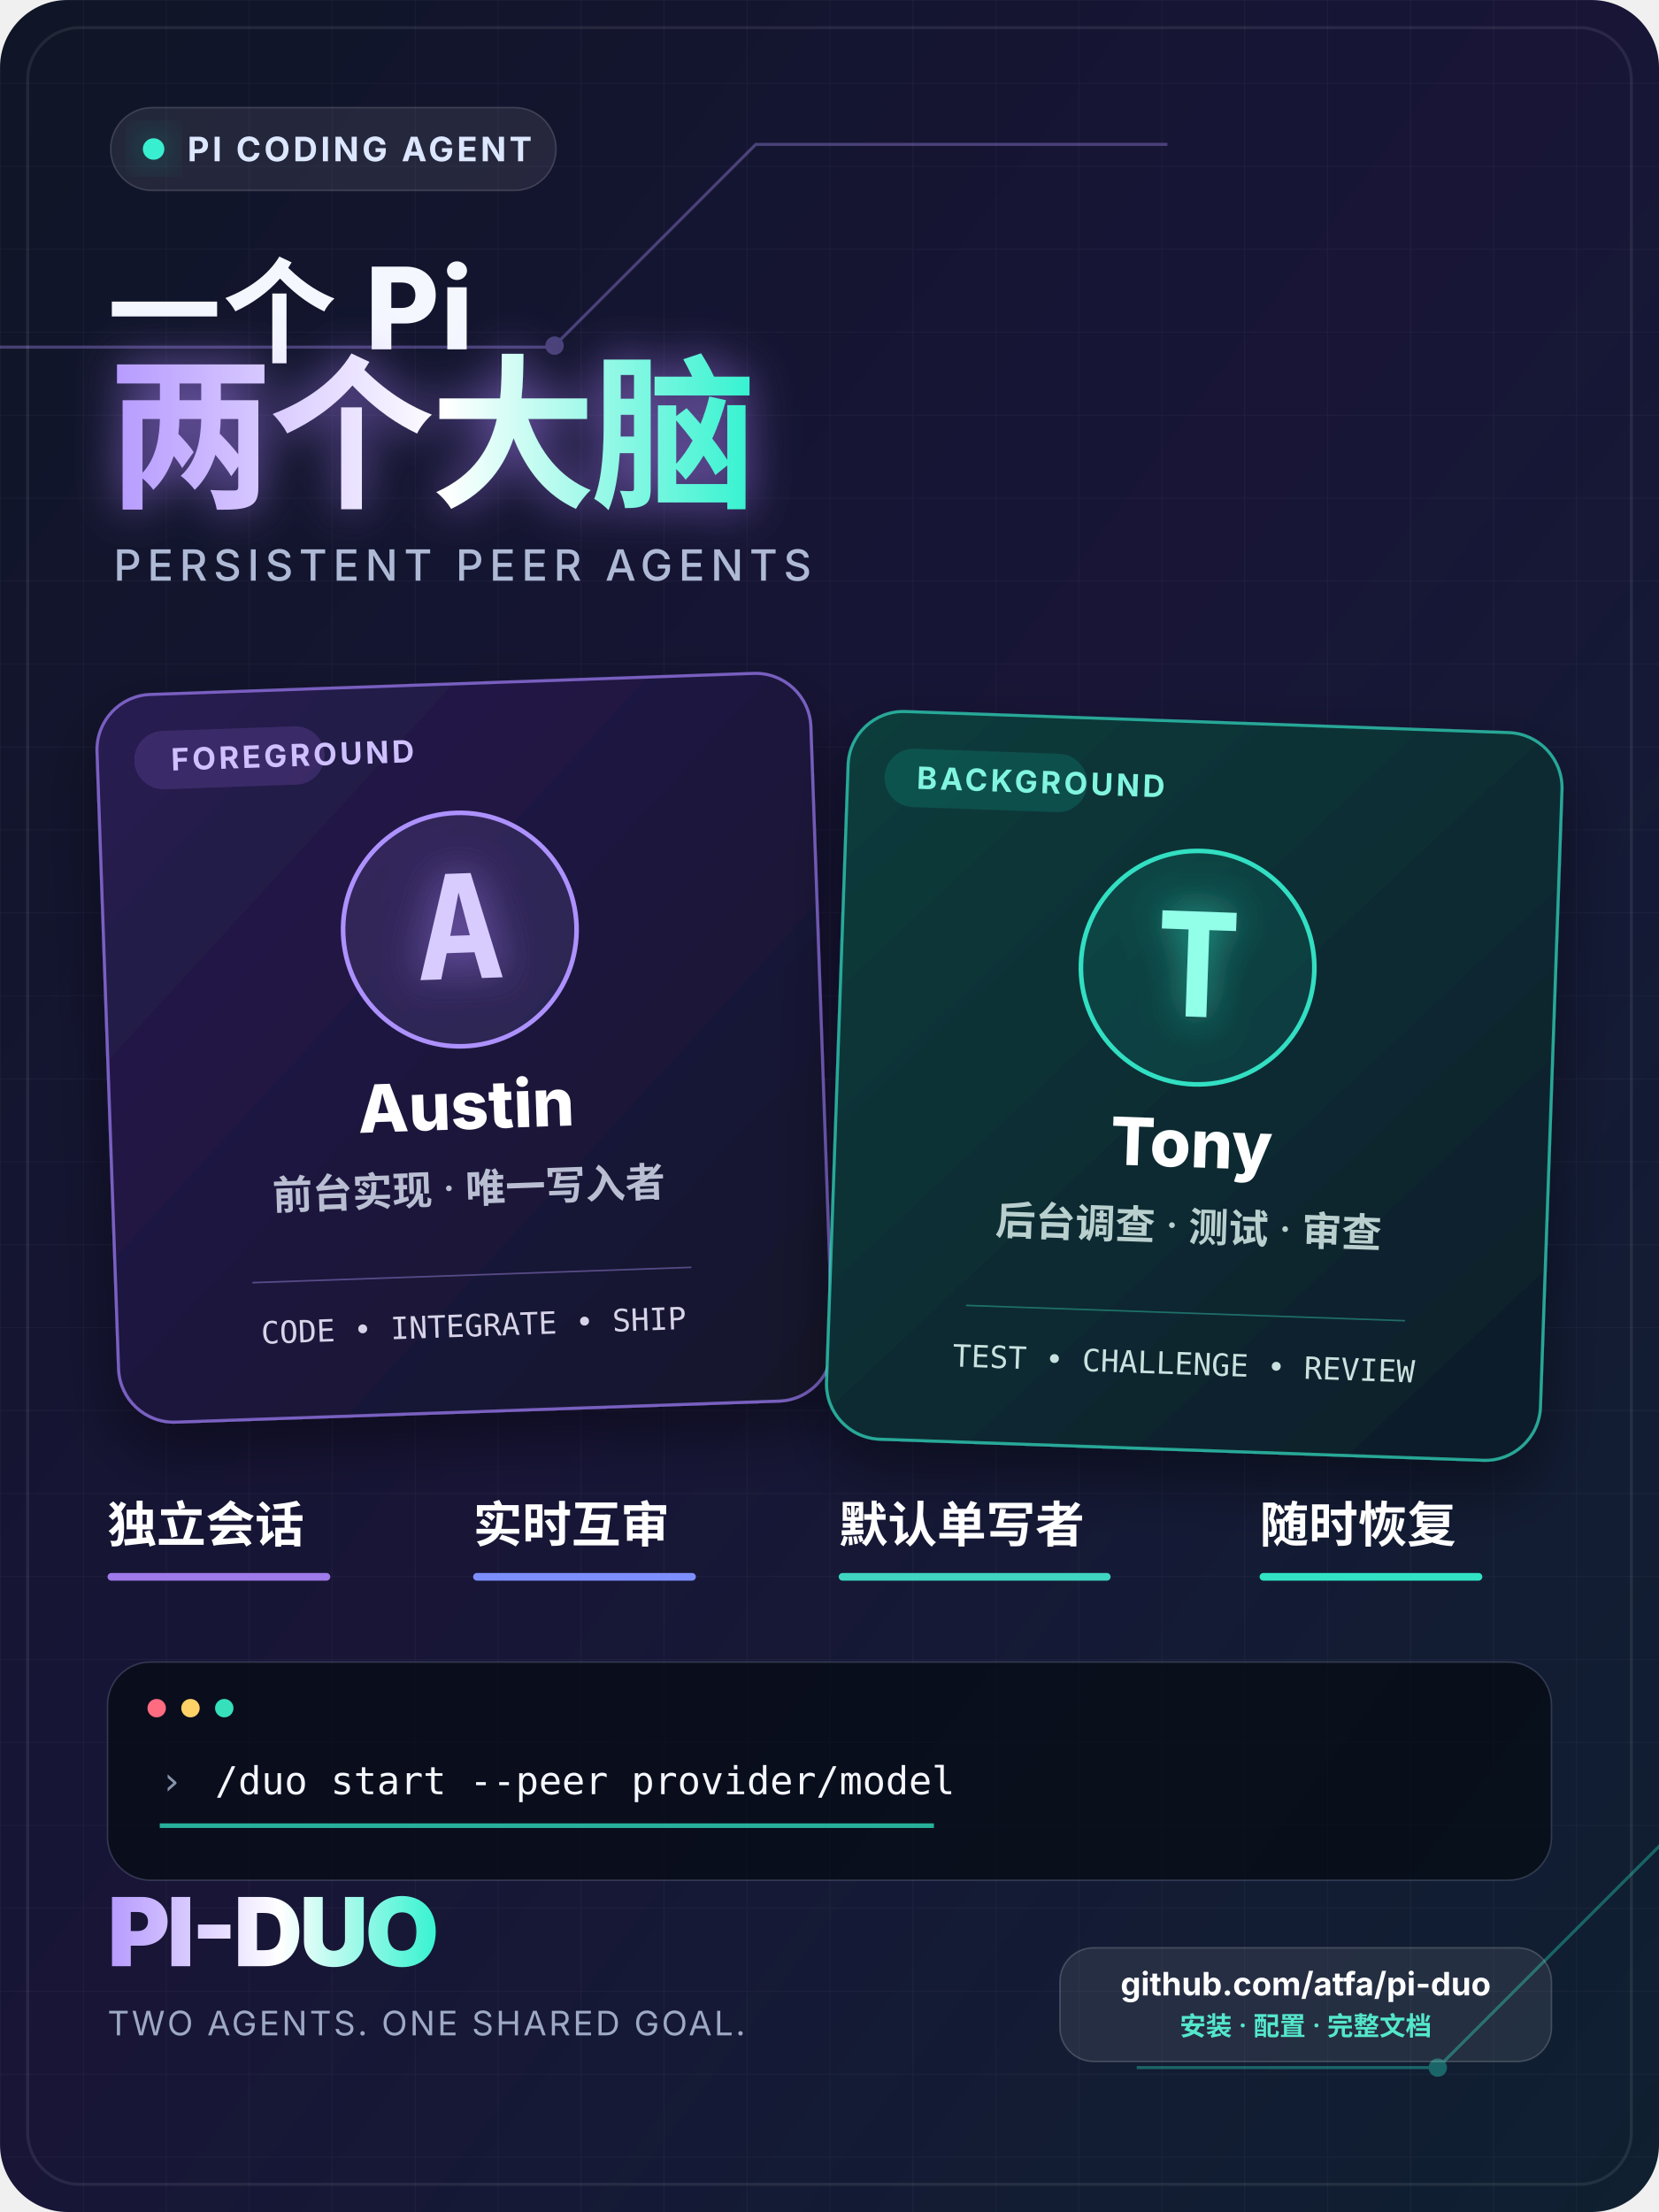
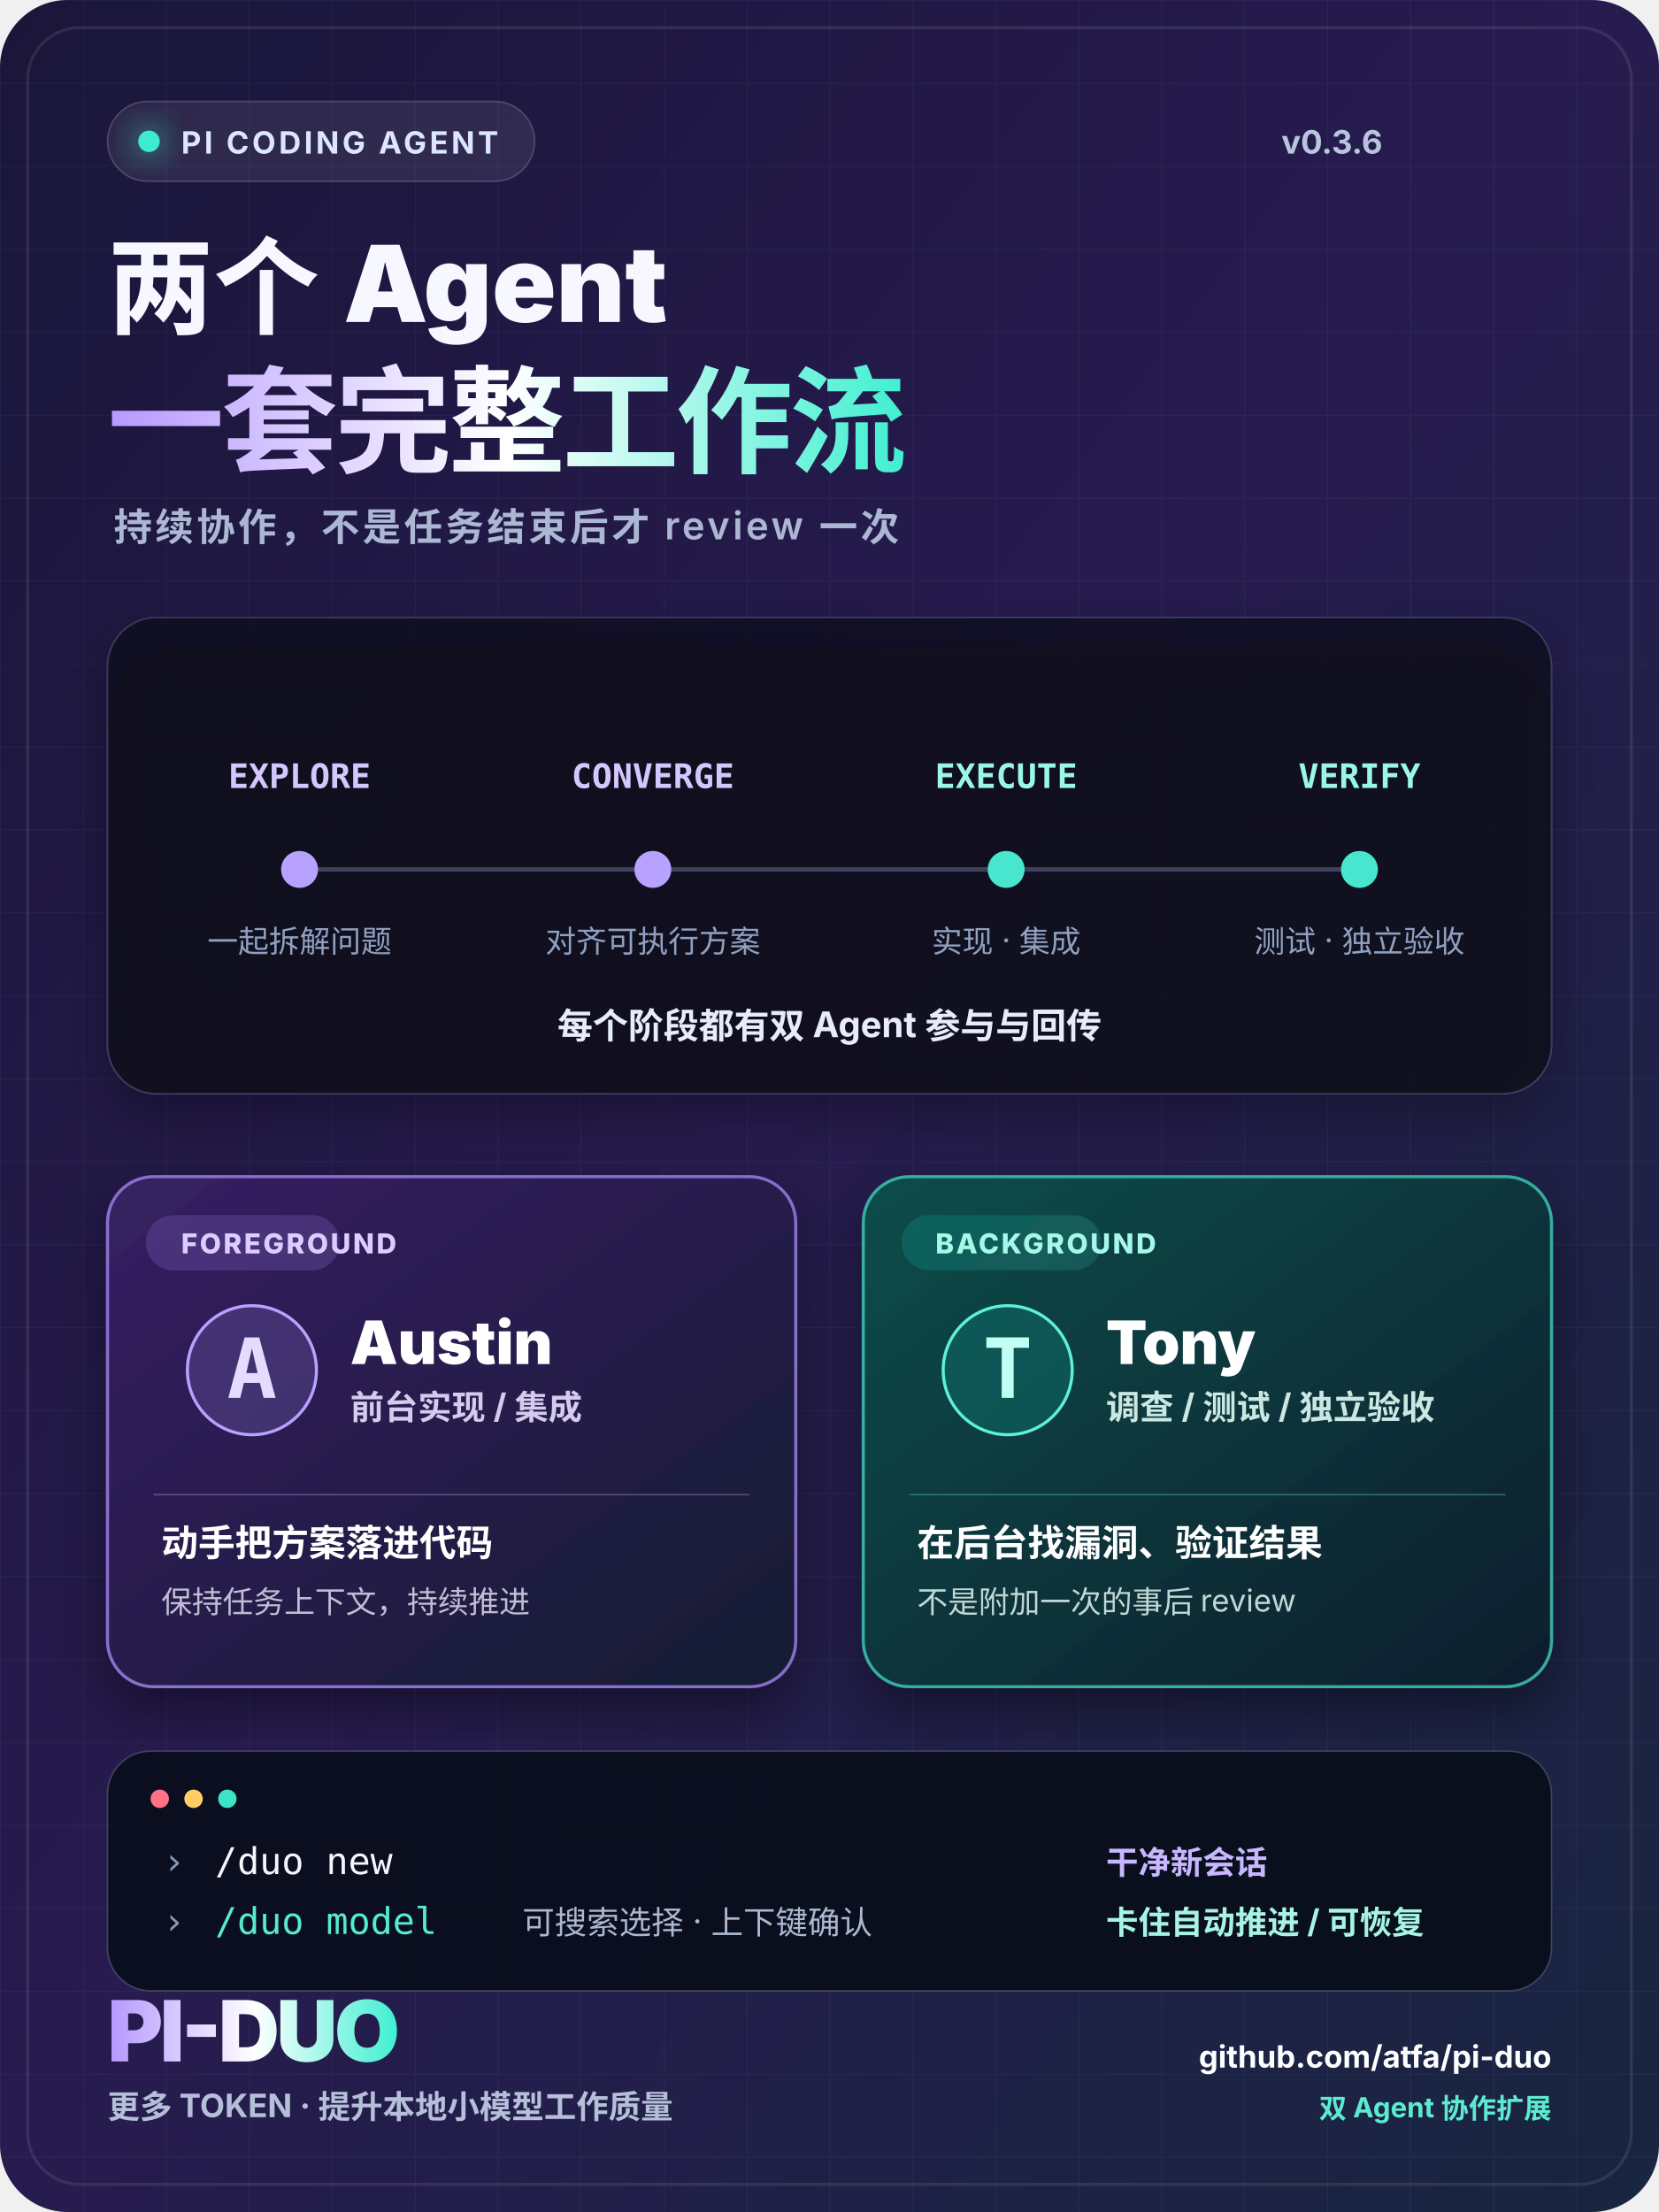
<svg xmlns="http://www.w3.org/2000/svg" width="1080" height="1440" viewBox="0 0 1080 1440" role="img" aria-labelledby="title desc">
  <defs>
    <linearGradient id="bg" x1="0" y1="0" x2="1" y2="1">
-       <stop offset="0" stop-color="#071018" />
-       <stop offset="0.48" stop-color="#10102a" />
-       <stop offset="1" stop-color="#071c22" />
+       <stop stop-color="#080b1b" />
+       <stop offset=".48" stop-color="#171034" />
+       <stop offset="1" stop-color="#061d22" />
    </linearGradient>
-     <radialGradient id="auraA" cx="0" cy="0" r="1" gradientTransform="translate(230 375) rotate(28) scale(530 470)">
-       <stop offset="0" stop-color="#8b5cf6" stop-opacity=".45" />
+     <linearGradient id="brand" x1="0" y1="0" x2="1" y2="0">
+       <stop stop-color="#b69aff" />
+       <stop offset=".5" stop-color="#fff" />
+       <stop offset="1" stop-color="#40efd1" />
+     </linearGradient>
+     <linearGradient id="aCard" x1="0" y1="0" x2="1" y2="1">
+       <stop stop-color="#372063" />
+       <stop offset="1" stop-color="#151a32" />
+     </linearGradient>
+     <linearGradient id="tCard" x1="0" y1="0" x2="1" y2="1">
+       <stop stop-color="#084d4a" />
+       <stop offset="1" stop-color="#111d2c" />
+     </linearGradient>
+     <radialGradient id="purple" cx="0" cy="0" r="1" gradientTransform="translate(155 315) rotate(35) scale(540 470)">
+       <stop stop-color="#8b5cf6" stop-opacity=".42" />
      <stop offset="1" stop-color="#8b5cf6" stop-opacity="0" />
    </radialGradient>
-     <radialGradient id="auraB" cx="0" cy="0" r="1" gradientTransform="translate(860 780) rotate(145) scale(540 500)">
-       <stop offset="0" stop-color="#19e6c8" stop-opacity=".32" />
-       <stop offset="1" stop-color="#19e6c8" stop-opacity="0" />
+     <radialGradient id="mint" cx="0" cy="0" r="1" gradientTransform="translate(925 830) rotate(145) scale(560 520)">
+       <stop stop-color="#15d9ba" stop-opacity=".32" />
+       <stop offset="1" stop-color="#15d9ba" stop-opacity="0" />
    </radialGradient>
-     <linearGradient id="logo" x1="0" y1="0" x2="1" y2="0">
-       <stop offset="0" stop-color="#b79cff" />
-       <stop offset=".52" stop-color="#ffffff" />
-       <stop offset="1" stop-color="#37f3d1" />
-     </linearGradient>
-     <linearGradient id="cardA" x1="0" y1="0" x2="1" y2="1">
-       <stop offset="0" stop-color="#281a51" />
-       <stop offset="1" stop-color="#12182a" />
-     </linearGradient>
-     <linearGradient id="cardB" x1="0" y1="0" x2="1" y2="1">
-       <stop offset="0" stop-color="#093d3c" />
-       <stop offset="1" stop-color="#101b29" />
-     </linearGradient>
    <pattern id="grid" width="54" height="54" patternUnits="userSpaceOnUse">
-       <path d="M54 0H0V54" fill="none" stroke="#99a6c7" stroke-opacity=".07" stroke-width="1" />
+       <path d="M54 0H0V54" fill="none" stroke="#b2b8d8" stroke-opacity=".07" />
    </pattern>
-     <filter id="glowPurple" x="-80%" y="-80%" width="260%" height="260%">
-       <feGaussianBlur stdDeviation="15" result="b" />
-       <feFlood flood-color="#9f7aea" flood-opacity=".7" />
-       <feComposite in2="b" operator="in" />
+     <filter id="shadow" x="-30%" y="-30%" width="160%" height="180%">
+       <feDropShadow dx="0" dy="15" stdDeviation="18" flood-color="#000" flood-opacity=".42" />
+     </filter>
+     <filter id="glow" x="-100%" y="-100%" width="300%" height="300%">
+       <feGaussianBlur stdDeviation="10" result="b" />
      <feMerge>
-         <feMergeNode />
+         <feMergeNode in="b" />
        <feMergeNode in="SourceGraphic" />
      </feMerge>
    </filter>
-     <filter id="glowMint" x="-80%" y="-80%" width="260%" height="260%">
-       <feGaussianBlur stdDeviation="13" result="b" />
-       <feFlood flood-color="#27e8c7" flood-opacity=".65" />
-       <feComposite in2="b" operator="in" />
-       <feMerge>
-         <feMergeNode />
-         <feMergeNode in="SourceGraphic" />
-       </feMerge>
-     </filter>
-     <filter id="shadow" x="-30%" y="-30%" width="160%" height="180%">
-       <feDropShadow dx="0" dy="18" stdDeviation="20" flood-color="#000" flood-opacity=".42" />
-     </filter>
-     <clipPath id="round">
-       <rect width="1080" height="1440" rx="44" />
-     </clipPath>
  </defs>
-   <g clip-path="url(#round)">
-     <rect width="1080" height="1440" fill="url(#bg)" />
-     <rect width="1080" height="1440" fill="url(#auraA)" />
-     <rect width="1080" height="1440" fill="url(#auraB)" />
-     <rect width="1080" height="1440" fill="url(#grid)" />
-     <g opacity=".35">
-       <path d="M-80 226H360L492 94H760" fill="none" stroke="#ad91ff" stroke-width="2" />
-       <path d="M740 1346H936L1120 1162" fill="none" stroke="#2ce7c9" stroke-width="2" />
-       <circle cx="361" cy="225" r="6" fill="#ad91ff" />
-       <circle cx="936" cy="1346" r="6" fill="#2ce7c9" />
+   <rect width="1080" height="1440" rx="44" fill="url(#bg)" />
+   <rect width="1080" height="1440" rx="44" fill="url(#purple)" />
+   <rect width="1080" height="1440" rx="44" fill="url(#mint)" />
+   <rect width="1080" height="1440" rx="44" fill="url(#grid)" />
+   <g font-family="Inter, SF Pro Display, PingFang SC, Noto Sans CJK SC, Arial, sans-serif">
+     <g transform="translate(70 66)">
+       <rect width="278" height="52" rx="26" fill="#fff" fill-opacity=".08" stroke="#fff" stroke-opacity=".18" />
+       <circle cx="27" cy="26" r="7" fill="#3cebd0" filter="url(#glow)" />
+       <text x="48" y="34" fill="#dce6ff" font-size="20" font-weight="700" letter-spacing="2">PI CODING AGENT</text>
+       <text x="830" y="34" text-anchor="end" fill="#b9c4de" font-size="21" font-weight="650">v0.3.6</text>
    </g>
-     <g font-family="Inter, SF Pro Display, PingFang SC, Noto Sans CJK SC, Arial, sans-serif">
-       <g transform="translate(72 70)">
-         <rect width="290" height="54" rx="27" fill="#ffffff" fill-opacity=".08" stroke="#ffffff" stroke-opacity=".15" />
-         <circle cx="28" cy="27" r="7" fill="#39f0d0" filter="url(#glowMint)" />
-         <text x="50" y="35" fill="#dce7ff" font-size="22" font-weight="650" letter-spacing="2">PI CODING AGENT</text>
+     <text x="70" y="212" fill="#f7f8ff" font-size="69" font-weight="850">两个 Agent</text>
+     <text x="70" y="302" fill="url(#brand)" font-size="76" font-weight="900" letter-spacing="-2">一套完整工作流</text>
+     <text x="74" y="352" fill="#abb7d3" font-size="25" font-weight="600" letter-spacing="2">持续协作，不是任务结束后才 review 一次</text>
+     <g transform="translate(70 402)" filter="url(#shadow)">
+       <rect width="940" height="310" rx="32" fill="#0a101c" fill-opacity=".76" stroke="#d7ddff" stroke-opacity=".18" />
+       <path d="M125 164H815" fill="none" stroke="#65708f" stroke-opacity=".5" stroke-width="3" />
+       <g fill="#b7a2ff">
+         <circle cx="125" cy="164" r="12" />
+         <circle cx="355" cy="164" r="12" />
      </g>
-       <text x="70" y="230" fill="#f5f7ff" font-size="74" font-weight="800" letter-spacing="1">一个 Pi</text>
-       <text x="70" y="322" fill="url(#logo)" font-size="108" font-weight="900" letter-spacing="-3" filter="url(#glowPurple)">两个大脑</text>
-       <text x="74" y="378" fill="#aeb9d5" font-size="28" font-weight="500" letter-spacing="4">PERSISTENT PEER AGENTS</text>
-       <g transform="translate(70 445)" filter="url(#shadow)">
-         <g transform="rotate(-2 235 236)">
-           <rect width="465" height="474" rx="36" fill="url(#cardA)" stroke="#9b7af2" stroke-opacity=".72" stroke-width="2" />
-           <rect x="24" y="24" width="124" height="38" rx="19" fill="#9f7aea" fill-opacity=".18" />
-           <text x="48" y="50" fill="#cfc0ff" font-size="20" font-weight="750" letter-spacing="2">FOREGROUND</text>
-           <circle cx="232" cy="160" r="76" fill="#9f7aea" fill-opacity=".13" stroke="#ad91ff" stroke-width="3" />
-           <text x="232" y="192" text-anchor="middle" fill="#d8ccff" font-family="ui-monospace, SFMono-Regular, Menlo, monospace" font-size="94" font-weight="800" filter="url(#glowPurple)">A</text>
-           <text x="232" y="290" text-anchor="middle" fill="#ffffff" font-size="43" font-weight="820">Austin</text>
-           <text x="232" y="338" text-anchor="middle" fill="#b9bed2" font-size="26" font-weight="550">前台实现 · 唯一写入者</text>
-           <path d="M89 385H375" stroke="#8d77cc" stroke-opacity=".55" />
-           <text x="232" y="425" text-anchor="middle" fill="#d7d3e8" font-family="ui-monospace, SFMono-Regular, Menlo, monospace" font-size="20">CODE  •  INTEGRATE  •  SHIP</text>
-         </g>
+       <g fill="#48e6cf">
+         <circle cx="585" cy="164" r="12" />
+         <circle cx="815" cy="164" r="12" />
      </g>
-       <g transform="translate(545 470)" filter="url(#shadow)">
-         <g transform="rotate(2 235 236)">
-           <rect width="465" height="474" rx="36" fill="url(#cardB)" stroke="#31d8bd" stroke-opacity=".72" stroke-width="2" />
-           <rect x="24" y="24" width="132" height="38" rx="19" fill="#27e8c7" fill-opacity=".14" />
-           <text x="45" y="50" fill="#81f5df" font-size="20" font-weight="750" letter-spacing="2">BACKGROUND</text>
-           <circle cx="232" cy="160" r="76" fill="#20d8b9" fill-opacity=".11" stroke="#31dfc2" stroke-width="3" />
-           <text x="232" y="192" text-anchor="middle" fill="#92ffe9" font-family="ui-monospace, SFMono-Regular, Menlo, monospace" font-size="94" font-weight="800" filter="url(#glowMint)">T</text>
-           <text x="232" y="290" text-anchor="middle" fill="#ffffff" font-size="43" font-weight="820">Tony</text>
-           <text x="232" y="338" text-anchor="middle" fill="#b9cfce" font-size="26" font-weight="550">后台调查 · 测试 · 审查</text>
-           <path d="M89 385H375" stroke="#32bda8" stroke-opacity=".48" />
-           <text x="232" y="425" text-anchor="middle" fill="#c9e2df" font-family="ui-monospace, SFMono-Regular, Menlo, monospace" font-size="20">TEST  •  CHALLENGE  •  REVIEW</text>
-         </g>
+       <g font-family="ui-monospace, SFMono-Regular, Menlo, monospace" font-size="22" font-weight="800" text-anchor="middle">
+         <text x="125" y="111" fill="#d4c6ff">EXPLORE</text>
+         <text x="355" y="111" fill="#d4c6ff">CONVERGE</text>
+         <text x="585" y="111" fill="#9af7e7">EXECUTE</text>
+         <text x="815" y="111" fill="#9af7e7">VERIFY</text>
      </g>
-       <g transform="translate(70 1004)">
-         <text x="0" y="0" fill="#ffffff" font-size="32" font-weight="780">独立会话</text>
-         <text x="238" y="0" fill="#ffffff" font-size="32" font-weight="780">实时互审</text>
-         <text x="476" y="0" fill="#ffffff" font-size="32" font-weight="780">默认单写者</text>
-         <text x="750" y="0" fill="#ffffff" font-size="32" font-weight="780">随时恢复</text>
-         <rect x="0" y="20" width="145" height="5" rx="2.5" fill="#9f7aea" />
-         <rect x="238" y="20" width="145" height="5" rx="2.5" fill="#7d8fff" />
-         <rect x="476" y="20" width="177" height="5" rx="2.5" fill="#3fd5c1" />
-         <rect x="750" y="20" width="145" height="5" rx="2.5" fill="#31e3c4" />
+       <g fill="#91a0bf" font-size="20" text-anchor="middle">
+         <text x="125" y="218">一起拆解问题</text>
+         <text x="355" y="218">对齐可执行方案</text>
+         <text x="585" y="218">实现 · 集成</text>
+         <text x="815" y="218">测试 · 独立验收</text>
      </g>
-       <g transform="translate(70 1082)">
-         <rect width="940" height="142" rx="28" fill="#050a12" fill-opacity=".7" stroke="#8c98b8" stroke-opacity=".28" />
-         <circle cx="32" cy="30" r="6" fill="#ff6b81" />
-         <circle cx="54" cy="30" r="6" fill="#ffd166" />
-         <circle cx="76" cy="30" r="6" fill="#35e0bb" />
-         <text x="34" y="86" fill="#8793ad" font-family="ui-monospace, SFMono-Regular, Menlo, monospace" font-size="25">›</text>
-         <text x="70" y="86" fill="#f5f7ff" font-family="ui-monospace, SFMono-Regular, Menlo, monospace" font-size="25">/duo start --peer provider/model</text>
-         <rect x="34" y="105" width="504" height="3" fill="#30e6c5" opacity=".75" />
-       </g>
-       <g transform="translate(70 1280)">
-         <text x="0" y="0" fill="url(#logo)" font-size="62" font-weight="900" letter-spacing="-2">PI-DUO</text>
-         <text x="0" y="45" fill="#9da9c5" font-size="22" letter-spacing="1.5">TWO AGENTS. ONE SHARED GOAL.</text>
-         <g transform="translate(620 -12)">
-           <rect width="320" height="74" rx="22" fill="#ffffff" fill-opacity=".08" stroke="#ffffff" stroke-opacity=".18" />
-           <text x="160" y="31" text-anchor="middle" fill="#ffffff" font-size="21" font-weight="720">github.com/atfa/pi-duo</text>
-           <text x="160" y="57" text-anchor="middle" fill="#54e7cc" font-size="17" font-weight="600">安装 · 配置 · 完整文档</text>
-         </g>
-       </g>
+       <text x="470" y="274" text-anchor="middle" fill="#e8ecfa" font-size="23" font-weight="700">每个阶段都有双 Agent 参与与回传</text>
    </g>
-     <rect x="18" y="18" width="1044" height="1404" rx="34" fill="none" stroke="#ffffff" stroke-opacity=".08" stroke-width="2" />
+     <g transform="translate(70 766)" filter="url(#shadow)">
+       <rect width="448" height="332" rx="30" fill="url(#aCard)" stroke="#ae91ff" stroke-opacity=".7" stroke-width="2" />
+       <rect x="25" y="25" width="126" height="36" rx="18" fill="#b294ff" fill-opacity=".18" />
+       <text x="48" y="50" fill="#dbceff" font-size="18" font-weight="800" letter-spacing="1.5">FOREGROUND</text>
+       <circle cx="94" cy="126" r="42" fill="#af93ff" fill-opacity=".17" stroke="#b9a1ff" stroke-width="2" />
+       <text x="94" y="144" text-anchor="middle" fill="#e4dbff" font-family="ui-monospace, monospace" font-size="54" font-weight="900">A</text>
+       <text x="158" y="122" fill="#fff" font-size="39" font-weight="850">Austin</text>
+       <text x="158" y="158" fill="#d6caee" font-size="22" font-weight="650">前台实现 / 集成</text>
+       <path d="M30 207H418" stroke="#baa5ef" stroke-opacity=".35" />
+       <text x="35" y="247" fill="#fff" font-size="24" font-weight="750">动手把方案落进代码</text>
+       <text x="35" y="284" fill="#c2bdd4" font-size="20">保持任务上下文，持续推进</text>
+     </g>
+     <g transform="translate(562 766)" filter="url(#shadow)">
+       <rect width="448" height="332" rx="30" fill="url(#tCard)" stroke="#43e2c8" stroke-opacity=".7" stroke-width="2" />
+       <rect x="25" y="25" width="130" height="36" rx="18" fill="#42e7ce" fill-opacity=".15" />
+       <text x="47" y="50" fill="#a6f9e9" font-size="18" font-weight="800" letter-spacing="1.5">BACKGROUND</text>
+       <circle cx="94" cy="126" r="42" fill="#38e1c6" fill-opacity=".15" stroke="#5df1d9" stroke-width="2" />
+       <text x="94" y="144" text-anchor="middle" fill="#c1fff3" font-family="ui-monospace, monospace" font-size="54" font-weight="900">T</text>
+       <text x="158" y="122" fill="#fff" font-size="39" font-weight="850">Tony</text>
+       <text x="158" y="158" fill="#cae7e2" font-size="22" font-weight="650">调查 / 测试 / 独立验收</text>
+       <path d="M30 207H418" stroke="#68ddcb" stroke-opacity=".35" />
+       <text x="35" y="247" fill="#fff" font-size="24" font-weight="750">在后台找漏洞、验证结果</text>
+       <text x="35" y="284" fill="#c0d8d5" font-size="20">不是附加一次的事后 review</text>
+     </g>
+     <g transform="translate(70 1140)">
+       <rect width="940" height="156" rx="28" fill="#060b14" fill-opacity=".82" stroke="#adb9d2" stroke-opacity=".27" />
+       <circle cx="34" cy="31" r="6" fill="#ff7185" />
+       <circle cx="56" cy="31" r="6" fill="#ffcf65" />
+       <circle cx="78" cy="31" r="6" fill="#3be4c7" />
+       <text x="36" y="80" fill="#8998b6" font-family="ui-monospace, SFMono-Regular, Menlo, monospace" font-size="24">›</text>
+       <text x="70" y="80" fill="#f5f7ff" font-family="ui-monospace, SFMono-Regular, Menlo, monospace" font-size="24">/duo new</text>
+       <text x="36" y="119" fill="#8998b6" font-family="ui-monospace, SFMono-Regular, Menlo, monospace" font-size="24">›</text>
+       <text x="70" y="119" fill="#54ebd2" font-family="ui-monospace, SFMono-Regular, Menlo, monospace" font-size="24">/duo model</text>
+       <text x="270" y="119" fill="#abb8d0" font-size="21">可搜索选择 · 上下键确认</text>
+       <text x="650" y="80" fill="#c8b7ff" font-size="21" font-weight="750">干净新会话</text>
+       <text x="650" y="119" fill="#a7f4e5" font-size="21" font-weight="750">卡住自动推进 / 可恢复</text>
+     </g>
+     <g transform="translate(70 1342)">
+       <text x="0" y="0" fill="url(#brand)" font-size="55" font-weight="900" letter-spacing="-2">PI-DUO</text>
+       <text x="0" y="37" fill="#b5c0d8" font-size="21" font-weight="650">更多 TOKEN · 提升本地小模型工作质量</text>
+       <text x="940" y="4" text-anchor="end" fill="#fff" font-size="20" font-weight="750">github.com/atfa/pi-duo</text>
+       <text x="940" y="37" text-anchor="end" fill="#5cebd1" font-size="18" font-weight="650">双 Agent 协作扩展</text>
+     </g>
  </g>
+   <rect x="18" y="18" width="1044" height="1404" rx="34" fill="none" stroke="#fff" stroke-opacity=".09" stroke-width="2" />
</svg>
